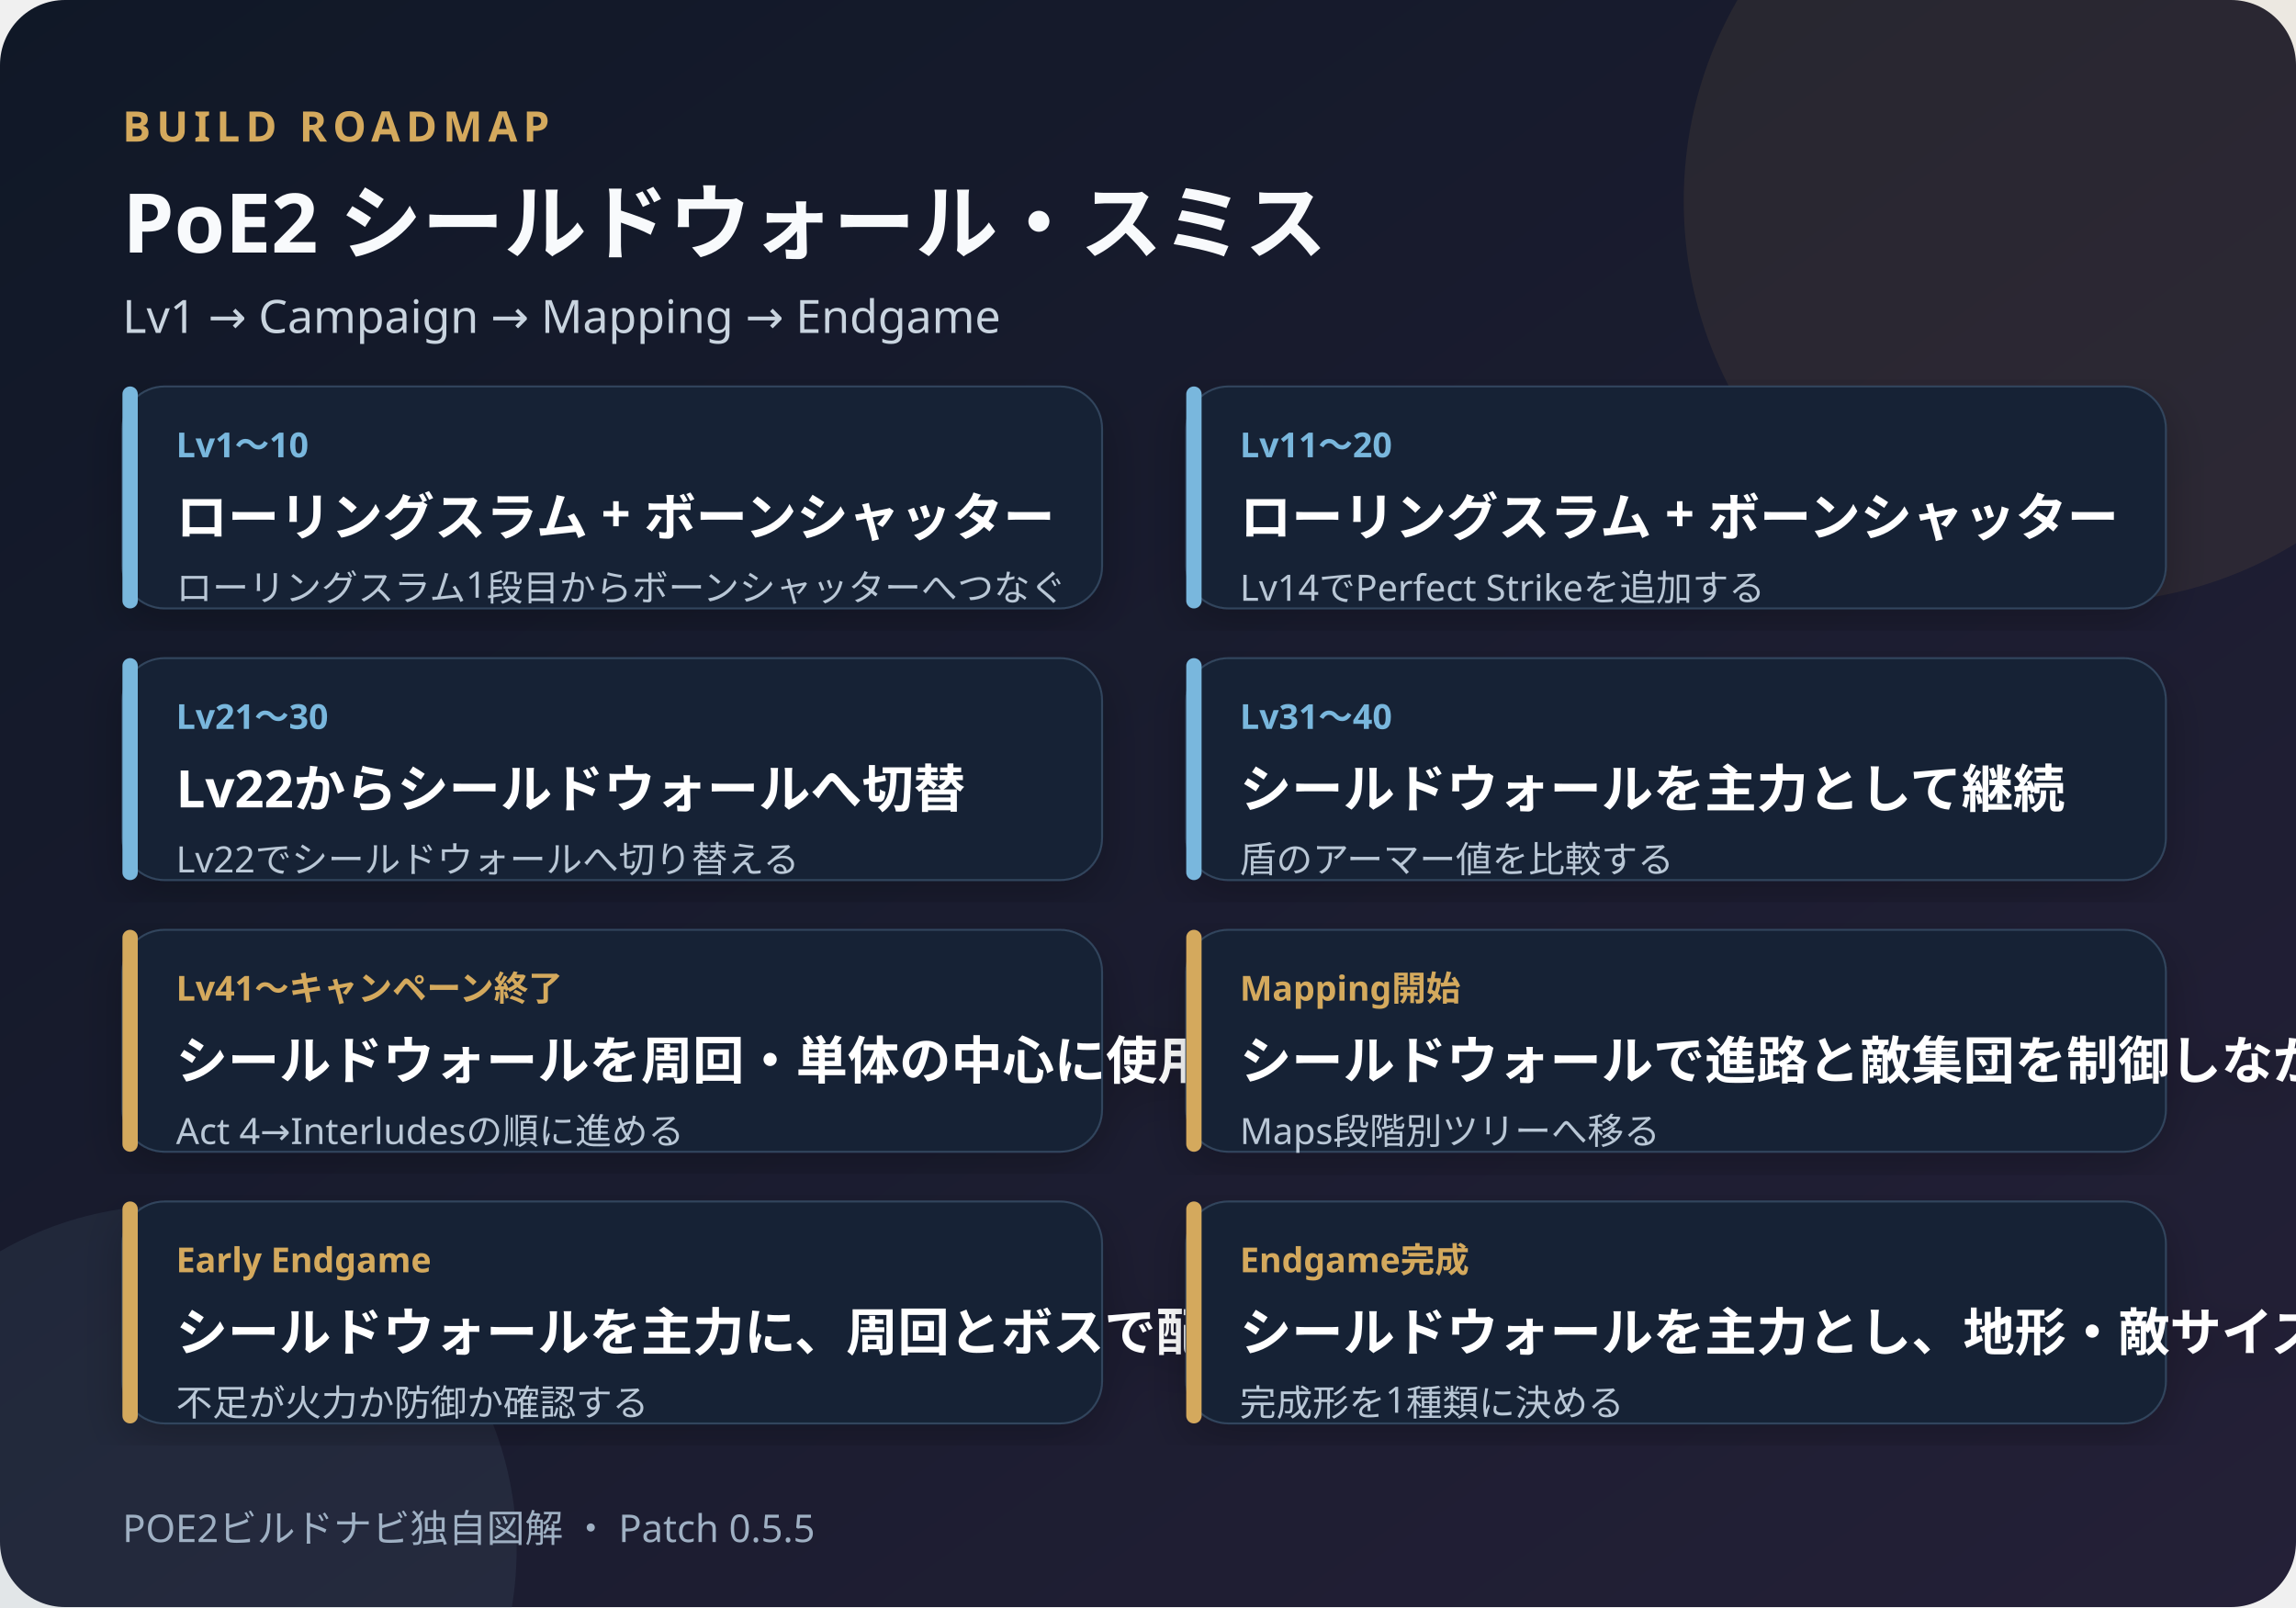
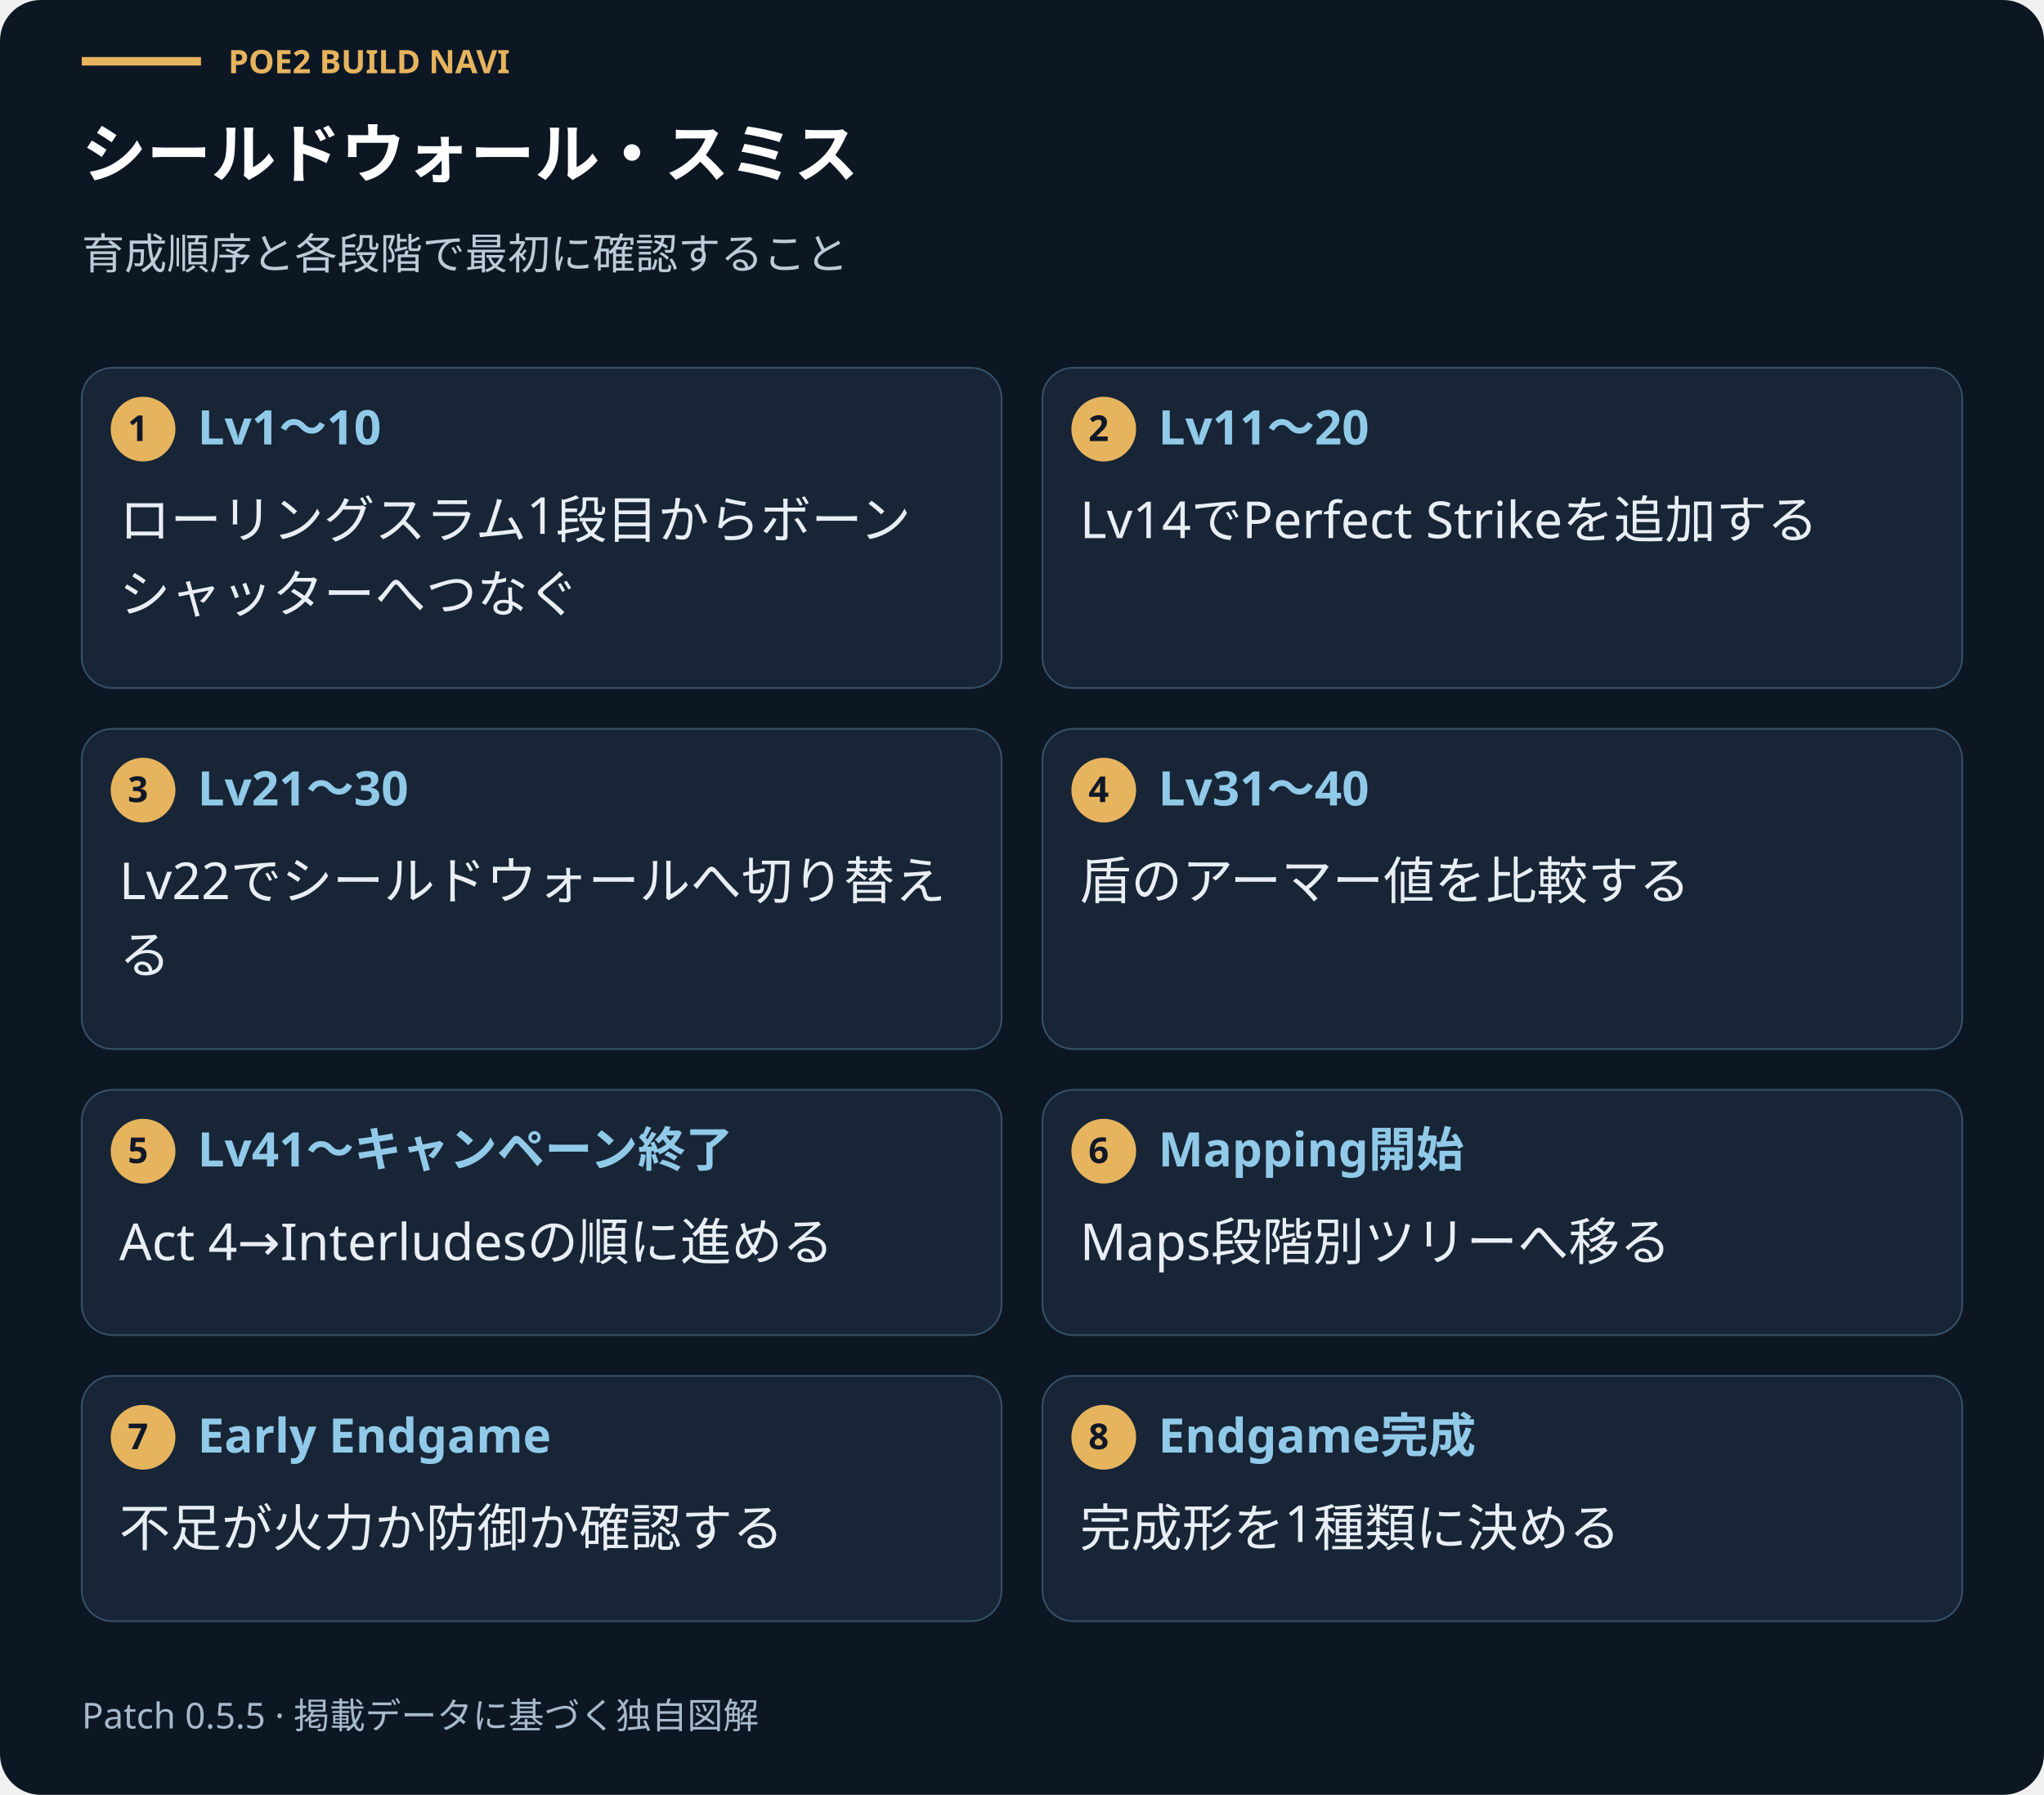
- <svg xmlns="http://www.w3.org/2000/svg" role="img" aria-labelledby="title desc" viewBox="0 0 1200 840" width="1200" height="840">
-   <defs>
-     <linearGradient id="bg" x1="0" y1="0" x2="1" y2="1">
-       <stop stop-color="#101827" />
-       <stop offset="1" stop-color="#242037" />
-     </linearGradient>
-     <filter id="shadow">
-       <feDropShadow dx="0" dy="8" stdDeviation="12" flood-opacity=".24" />
-     </filter>
-   </defs>
-   <rect width="1200" height="840" rx="34" fill="url(#bg)" />
-   <circle cx="1090" cy="105" r="210" fill="#cc9b4b" opacity=".09" />
-   <circle cx="90" cy="810" r="180" fill="#6e8fa8" opacity=".11" />
-   <text x="64" y="74" fill="#d4a95d" font-family="sans-serif" font-size="22" font-weight="700" letter-spacing="3">BUILD ROADMAP</text>
-   <text x="64" y="132" fill="#f8fafc" font-family="sans-serif" font-size="43" font-weight="800">PoE2 シールドウォール・スミス</text>
-   <text x="64" y="174" fill="#c9d4df" font-family="sans-serif" font-size="24">Lv1 → Campaign → Mapping → Endgame</text>
-   <g filter="url(#shadow)">
-     <rect x="64" y="202" width="512" height="116" rx="22" fill="#182436" stroke="#31455d" />
-     <rect x="64" y="202" width="8" height="116" rx="4" fill="#79b7dd" />
-     <text x="92" y="239" fill="#79b7dd" font-family="sans-serif" font-size="18" font-weight="700">Lv1〜10</text>
-     <text x="92" y="280" fill="#fff" font-family="sans-serif" font-size="27" font-weight="700">ローリングスラム + ボーンシャッター</text>
-     <text x="92" y="314" fill="#b9c7d6" font-family="sans-serif" font-size="19">ローリングスラム1段目からボーンシャッターへつなぐ</text>
+ <svg xmlns="http://www.w3.org/2000/svg" width="1200" height="1054" viewBox="0 0 1200 1054" role="img" aria-labelledby="title desc">
+   <g font-family="sans-serif">
+     <rect width="1200" height="1054" rx="24" fill="#0d1724" />
+     <path d="M48 36h70" stroke="#e6b45f" stroke-width="5" />
+     <text x="134" y="43" fill="#e6b45f" font-size="19" font-weight="700">
+       <tspan x="134" dy="0">POE2 BUILD NAVI</tspan>
+     </text>
+     <text x="48" y="104" fill="#ffffff" font-size="38" font-weight="700">
+       <tspan x="48" dy="0">シールドウォール・スミス</tspan>
+     </text>
+     <text x="48" y="158" fill="#bdcbd9" font-size="25" font-weight="400">
+       <tspan x="48" dy="0">育成順序と各段階で最初に確認すること</tspan>
+     </text>
+     <rect x="48" y="216" width="540" height="188" rx="18" fill="#172536" stroke="#365067" />
+     <circle cx="84" cy="252" r="19" fill="#e6b45f" />
+     <text x="75" y="259" fill="#101827" font-size="21" font-weight="700">
+       <tspan x="75" dy="0">1</tspan>
+     </text>
+     <text x="116" y="261" fill="#91cae8" font-size="28" font-weight="700">
+       <tspan x="116" dy="0">Lv1〜10</tspan>
+     </text>
+     <text x="70" y="316" fill="#e9eef5" font-size="30" font-weight="400">
+       <tspan x="70" dy="0">ローリングスラム1段目からボーン</tspan>
+       <tspan x="70" dy="43.5">シャッターへつなぐ</tspan>
+     </text>
+     <rect x="612" y="216" width="540" height="188" rx="18" fill="#172536" stroke="#365067" />
+     <circle cx="648" cy="252" r="19" fill="#e6b45f" />
+     <text x="639" y="259" fill="#101827" font-size="21" font-weight="700">
+       <tspan x="639" dy="0">2</tspan>
+     </text>
+     <text x="680" y="261" fill="#91cae8" font-size="28" font-weight="700">
+       <tspan x="680" dy="0">Lv11〜20</tspan>
+     </text>
+     <text x="634" y="316" fill="#e9eef5" font-size="30" font-weight="400">
+       <tspan x="634" dy="0">Lv14でPerfect Strikeを追加する</tspan>
+     </text>
+     <rect x="48" y="428" width="540" height="188" rx="18" fill="#172536" stroke="#365067" />
+     <circle cx="84" cy="464" r="19" fill="#e6b45f" />
+     <text x="75" y="471" fill="#101827" font-size="21" font-weight="700">
+       <tspan x="75" dy="0">3</tspan>
+     </text>
+     <text x="116" y="473" fill="#91cae8" font-size="28" font-weight="700">
+       <tspan x="116" dy="0">Lv21〜30</tspan>
+     </text>
+     <text x="70" y="528" fill="#e9eef5" font-size="30" font-weight="400">
+       <tspan x="70" dy="0">Lv22でシールドウォールへ切り替え</tspan>
+       <tspan x="70" dy="43.5">る</tspan>
+     </text>
+     <rect x="612" y="428" width="540" height="188" rx="18" fill="#172536" stroke="#365067" />
+     <circle cx="648" cy="464" r="19" fill="#e6b45f" />
+     <text x="639" y="471" fill="#101827" font-size="21" font-weight="700">
+       <tspan x="639" dy="0">4</tspan>
+     </text>
+     <text x="680" y="473" fill="#91cae8" font-size="28" font-weight="700">
+       <tspan x="680" dy="0">Lv31〜40</tspan>
+     </text>
+     <text x="634" y="528" fill="#e9eef5" font-size="30" font-weight="400">
+       <tspan x="634" dy="0">盾のアーマー値を比較する</tspan>
+     </text>
+     <rect x="48" y="640" width="540" height="144" rx="18" fill="#172536" stroke="#365067" />
+     <circle cx="84" cy="676" r="19" fill="#e6b45f" />
+     <text x="75" y="683" fill="#101827" font-size="21" font-weight="700">
+       <tspan x="75" dy="0">5</tspan>
+     </text>
+     <text x="116" y="685" fill="#91cae8" font-size="28" font-weight="700">
+       <tspan x="116" dy="0">Lv41〜キャンペーン終了</tspan>
+     </text>
+     <text x="70" y="740" fill="#e9eef5" font-size="30" font-weight="400">
+       <tspan x="70" dy="0">Act 4→Interludesの順に進める</tspan>
+     </text>
+     <rect x="612" y="640" width="540" height="144" rx="18" fill="#172536" stroke="#365067" />
+     <circle cx="648" cy="676" r="19" fill="#e6b45f" />
+     <text x="639" y="683" fill="#101827" font-size="21" font-weight="700">
+       <tspan x="639" dy="0">6</tspan>
+     </text>
+     <text x="680" y="685" fill="#91cae8" font-size="28" font-weight="700">
+       <tspan x="680" dy="0">Mapping開始</tspan>
+     </text>
+     <text x="634" y="740" fill="#e9eef5" font-size="30" font-weight="400">
+       <tspan x="634" dy="0">Maps段階別ツリーへ移る</tspan>
+     </text>
+     <rect x="48" y="808" width="540" height="144" rx="18" fill="#172536" stroke="#365067" />
+     <circle cx="84" cy="844" r="19" fill="#e6b45f" />
+     <text x="75" y="851" fill="#101827" font-size="21" font-weight="700">
+       <tspan x="75" dy="0">7</tspan>
+     </text>
+     <text x="116" y="853" fill="#91cae8" font-size="28" font-weight="700">
+       <tspan x="116" dy="0">Early Endgame</tspan>
+     </text>
+     <text x="70" y="908" fill="#e9eef5" font-size="30" font-weight="400">
+       <tspan x="70" dy="0">不足が火力か防御か確認する</tspan>
+     </text>
+     <rect x="612" y="808" width="540" height="144" rx="18" fill="#172536" stroke="#365067" />
+     <circle cx="648" cy="844" r="19" fill="#e6b45f" />
+     <text x="639" y="851" fill="#101827" font-size="21" font-weight="700">
+       <tspan x="639" dy="0">8</tspan>
+     </text>
+     <text x="680" y="853" fill="#91cae8" font-size="28" font-weight="700">
+       <tspan x="680" dy="0">Endgame完成</tspan>
+     </text>
+     <text x="634" y="908" fill="#e9eef5" font-size="30" font-weight="400">
+       <tspan x="634" dy="0">完成形を1種類に決める</tspan>
+     </text>
+     <text x="48" y="1015" fill="#a7b9cc" font-size="21" font-weight="400">
+       <tspan x="48" dy="0">Patch 0.5.5 · 掲載データに基づく独自図解</tspan>
+     </text>
  </g>
-   <g filter="url(#shadow)">
-     <rect x="620" y="202" width="512" height="116" rx="22" fill="#182436" stroke="#31455d" />
-     <rect x="620" y="202" width="8" height="116" rx="4" fill="#79b7dd" />
-     <text x="648" y="239" fill="#79b7dd" font-family="sans-serif" font-size="18" font-weight="700">Lv11〜20</text>
-     <text x="648" y="280" fill="#fff" font-family="sans-serif" font-size="27" font-weight="700">ローリングスラム + ボーンシャッター</text>
-     <text x="648" y="314" fill="#b9c7d6" font-family="sans-serif" font-size="19">Lv14でPerfect Strikeを追加する</text>
-   </g>
-   <g filter="url(#shadow)">
-     <rect x="64" y="344" width="512" height="116" rx="22" fill="#182436" stroke="#31455d" />
-     <rect x="64" y="344" width="8" height="116" rx="4" fill="#79b7dd" />
-     <text x="92" y="381" fill="#79b7dd" font-family="sans-serif" font-size="18" font-weight="700">Lv21〜30</text>
-     <text x="92" y="422" fill="#fff" font-family="sans-serif" font-size="27" font-weight="700">Lv22からシールドウォールへ切替</text>
-     <text x="92" y="456" fill="#b9c7d6" font-family="sans-serif" font-size="19">Lv22でシールドウォールへ切り替える</text>
-   </g>
-   <g filter="url(#shadow)">
-     <rect x="620" y="344" width="512" height="116" rx="22" fill="#182436" stroke="#31455d" />
-     <rect x="620" y="344" width="8" height="116" rx="4" fill="#79b7dd" />
-     <text x="648" y="381" fill="#79b7dd" font-family="sans-serif" font-size="18" font-weight="700">Lv31〜40</text>
-     <text x="648" y="422" fill="#fff" font-family="sans-serif" font-size="27" font-weight="700">シールドウォールを主力として継続</text>
-     <text x="648" y="456" fill="#b9c7d6" font-family="sans-serif" font-size="19">盾のアーマー値を比較する</text>
-   </g>
-   <g filter="url(#shadow)">
-     <rect x="64" y="486" width="512" height="116" rx="22" fill="#182436" stroke="#31455d" />
-     <rect x="64" y="486" width="8" height="116" rx="4" fill="#d4a95d" />
-     <text x="92" y="523" fill="#d4a95d" font-family="sans-serif" font-size="18" font-weight="700">Lv41〜キャンペーン終了</text>
-     <text x="92" y="564" fill="#fff" font-family="sans-serif" font-size="27" font-weight="700">シールドウォールを周回・単体の中心に使用</text>
-     <text x="92" y="598" fill="#b9c7d6" font-family="sans-serif" font-size="19">Act 4→Interludesの順に進める</text>
-   </g>
-   <g filter="url(#shadow)">
-     <rect x="620" y="486" width="512" height="116" rx="22" fill="#182436" stroke="#31455d" />
-     <rect x="620" y="486" width="8" height="116" rx="4" fill="#d4a95d" />
-     <text x="648" y="523" fill="#d4a95d" font-family="sans-serif" font-size="18" font-weight="700">Mapping開始</text>
-     <text x="648" y="564" fill="#fff" font-family="sans-serif" font-size="27" font-weight="700">シールドウォールで進路と敵集団を制御しなが…</text>
-     <text x="648" y="598" fill="#b9c7d6" font-family="sans-serif" font-size="19">Maps段階別ツリーへ移る</text>
-   </g>
-   <g filter="url(#shadow)">
-     <rect x="64" y="628" width="512" height="116" rx="22" fill="#182436" stroke="#31455d" />
-     <rect x="64" y="628" width="8" height="116" rx="4" fill="#d4a95d" />
-     <text x="92" y="665" fill="#d4a95d" font-family="sans-serif" font-size="18" font-weight="700">Early Endgame</text>
-     <text x="92" y="706" fill="#fff" font-family="sans-serif" font-size="27" font-weight="700">シールドウォールを主力に、周回とボスで配置…</text>
-     <text x="92" y="740" fill="#b9c7d6" font-family="sans-serif" font-size="19">不足が火力か防御か確認する</text>
-   </g>
-   <g filter="url(#shadow)">
-     <rect x="620" y="628" width="512" height="116" rx="22" fill="#182436" stroke="#31455d" />
-     <rect x="620" y="628" width="8" height="116" rx="4" fill="#d4a95d" />
-     <text x="648" y="665" fill="#d4a95d" font-family="sans-serif" font-size="18" font-weight="700">Endgame完成</text>
-     <text x="648" y="706" fill="#fff" font-family="sans-serif" font-size="27" font-weight="700">シールドウォールを主力とし、地形・敵サイズ…</text>
-     <text x="648" y="740" fill="#b9c7d6" font-family="sans-serif" font-size="19">完成形を1種類に決める</text>
-   </g>
-   <text x="64" y="806" fill="#9fb0c3" font-family="sans-serif" font-size="20">POE2ビルドナビ独自図解 ・ Patch 0.5.5</text>
</svg>
